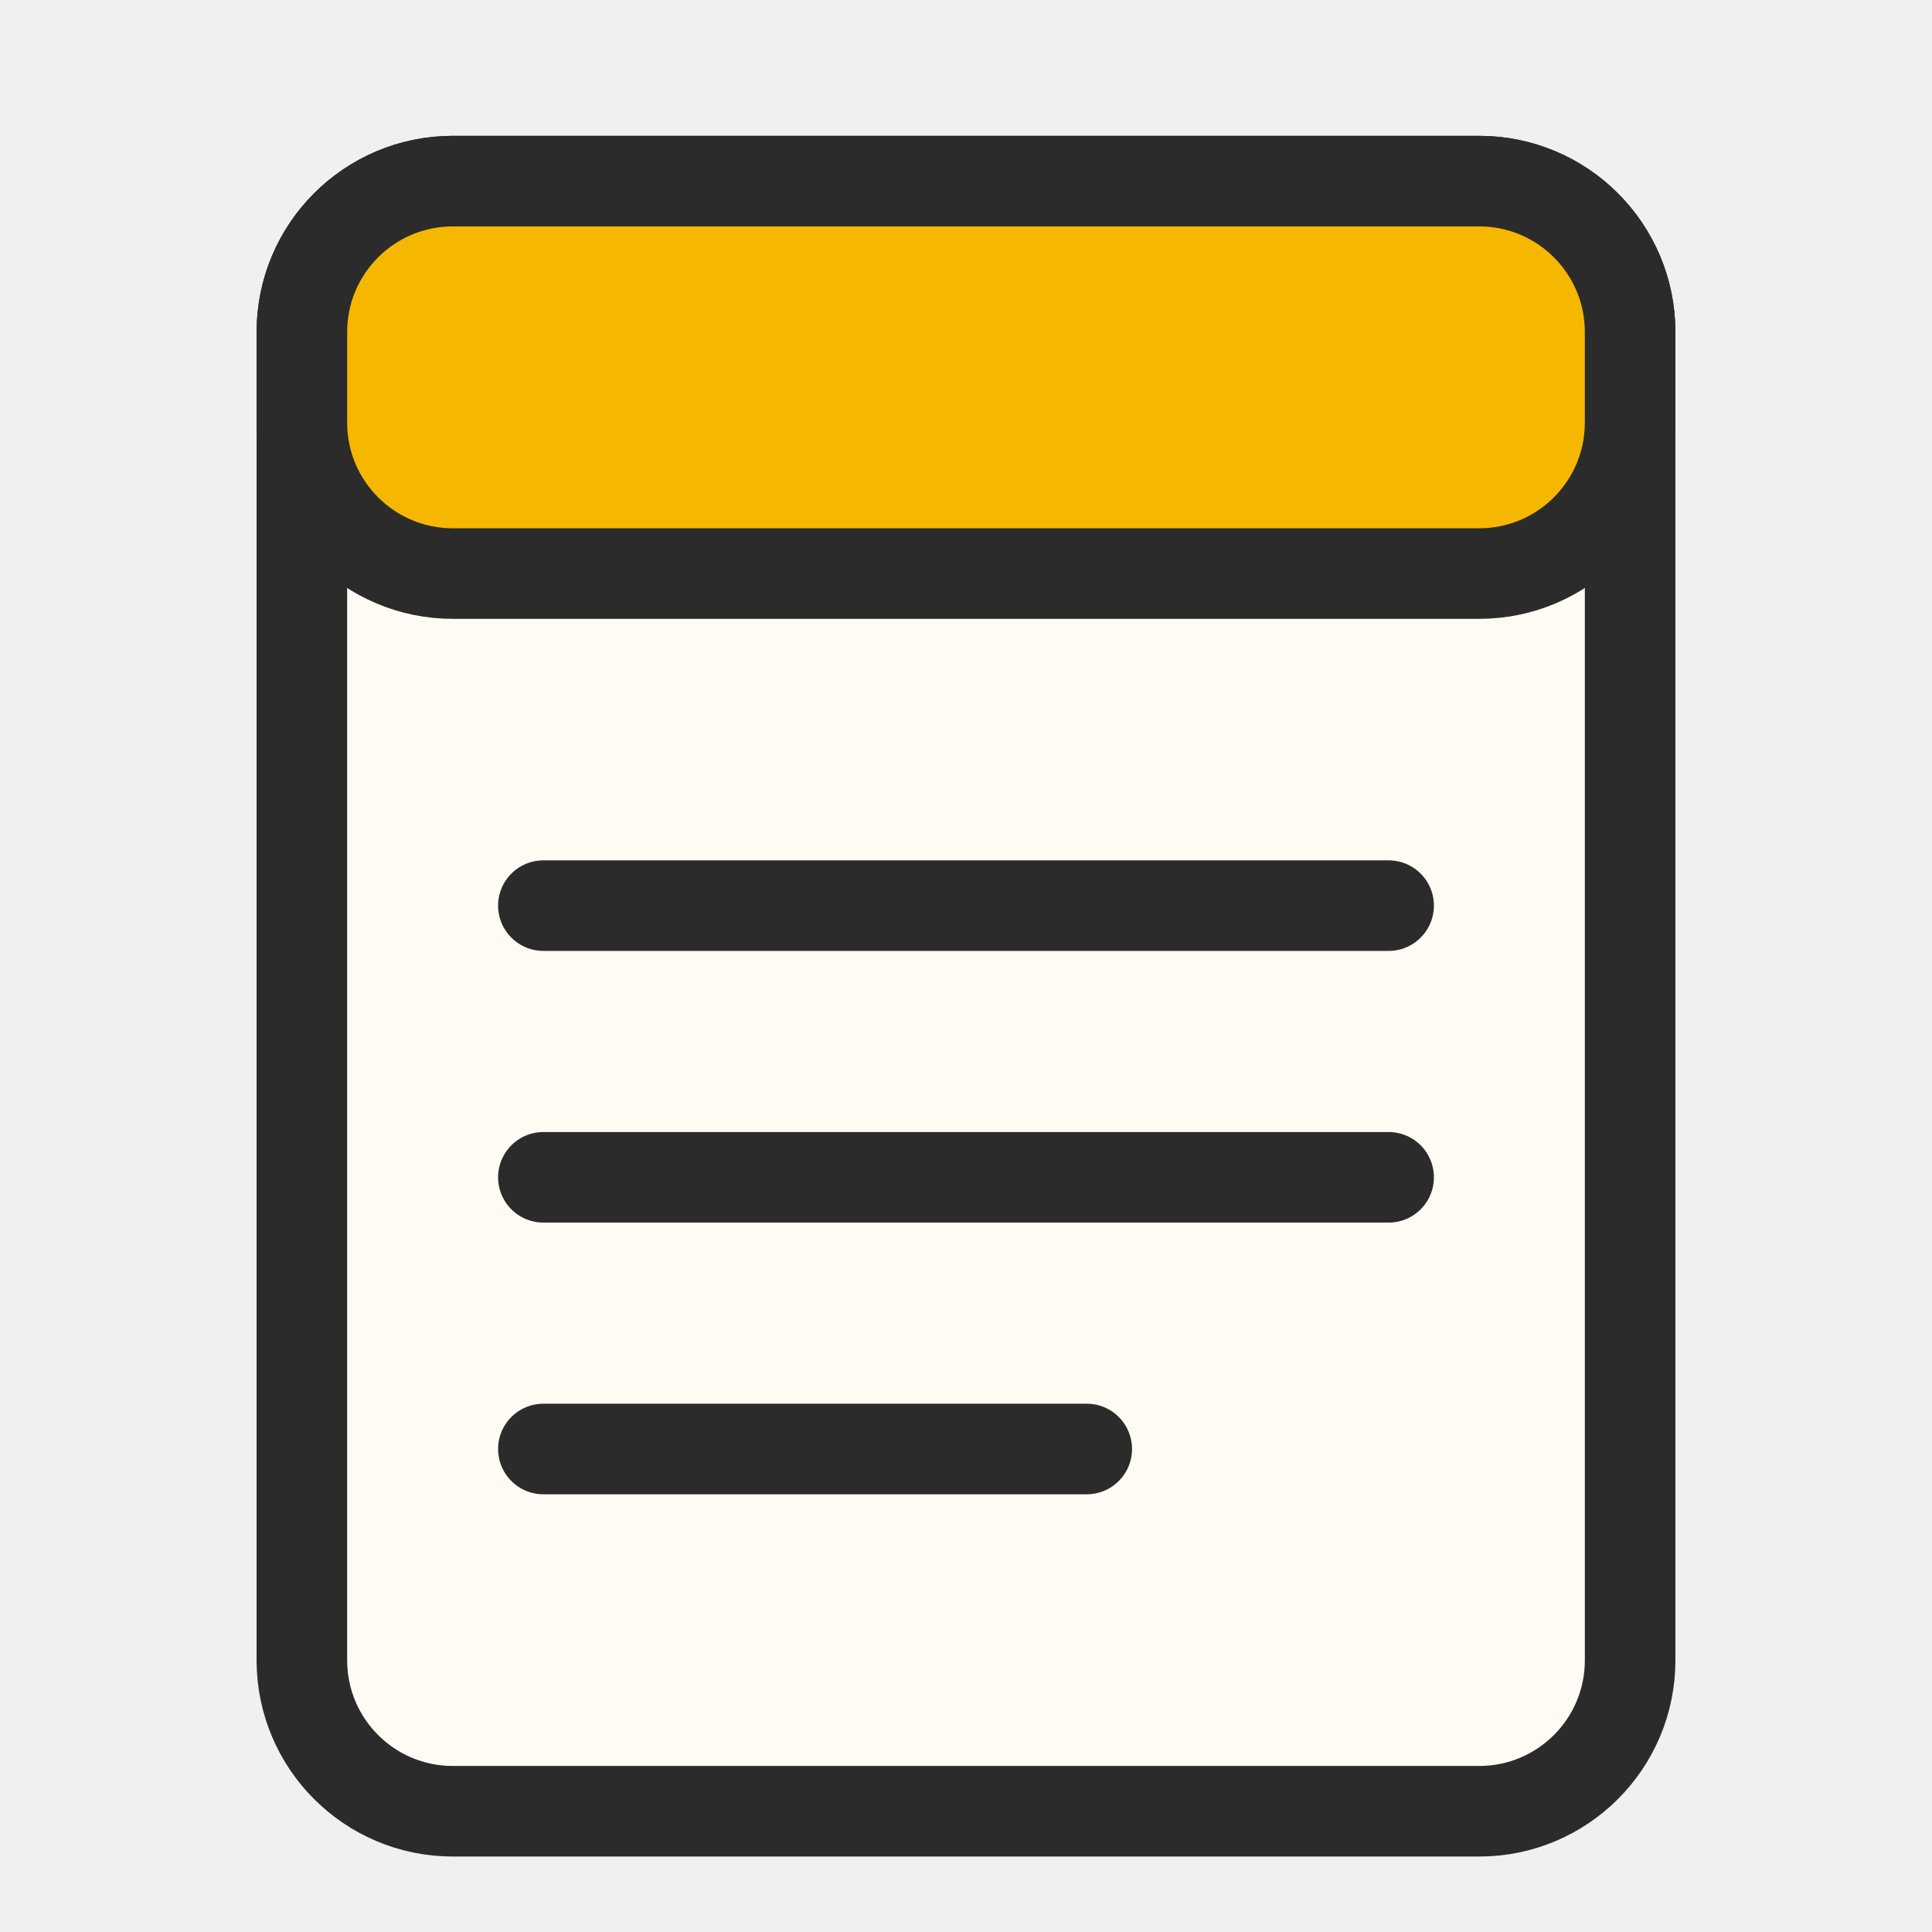
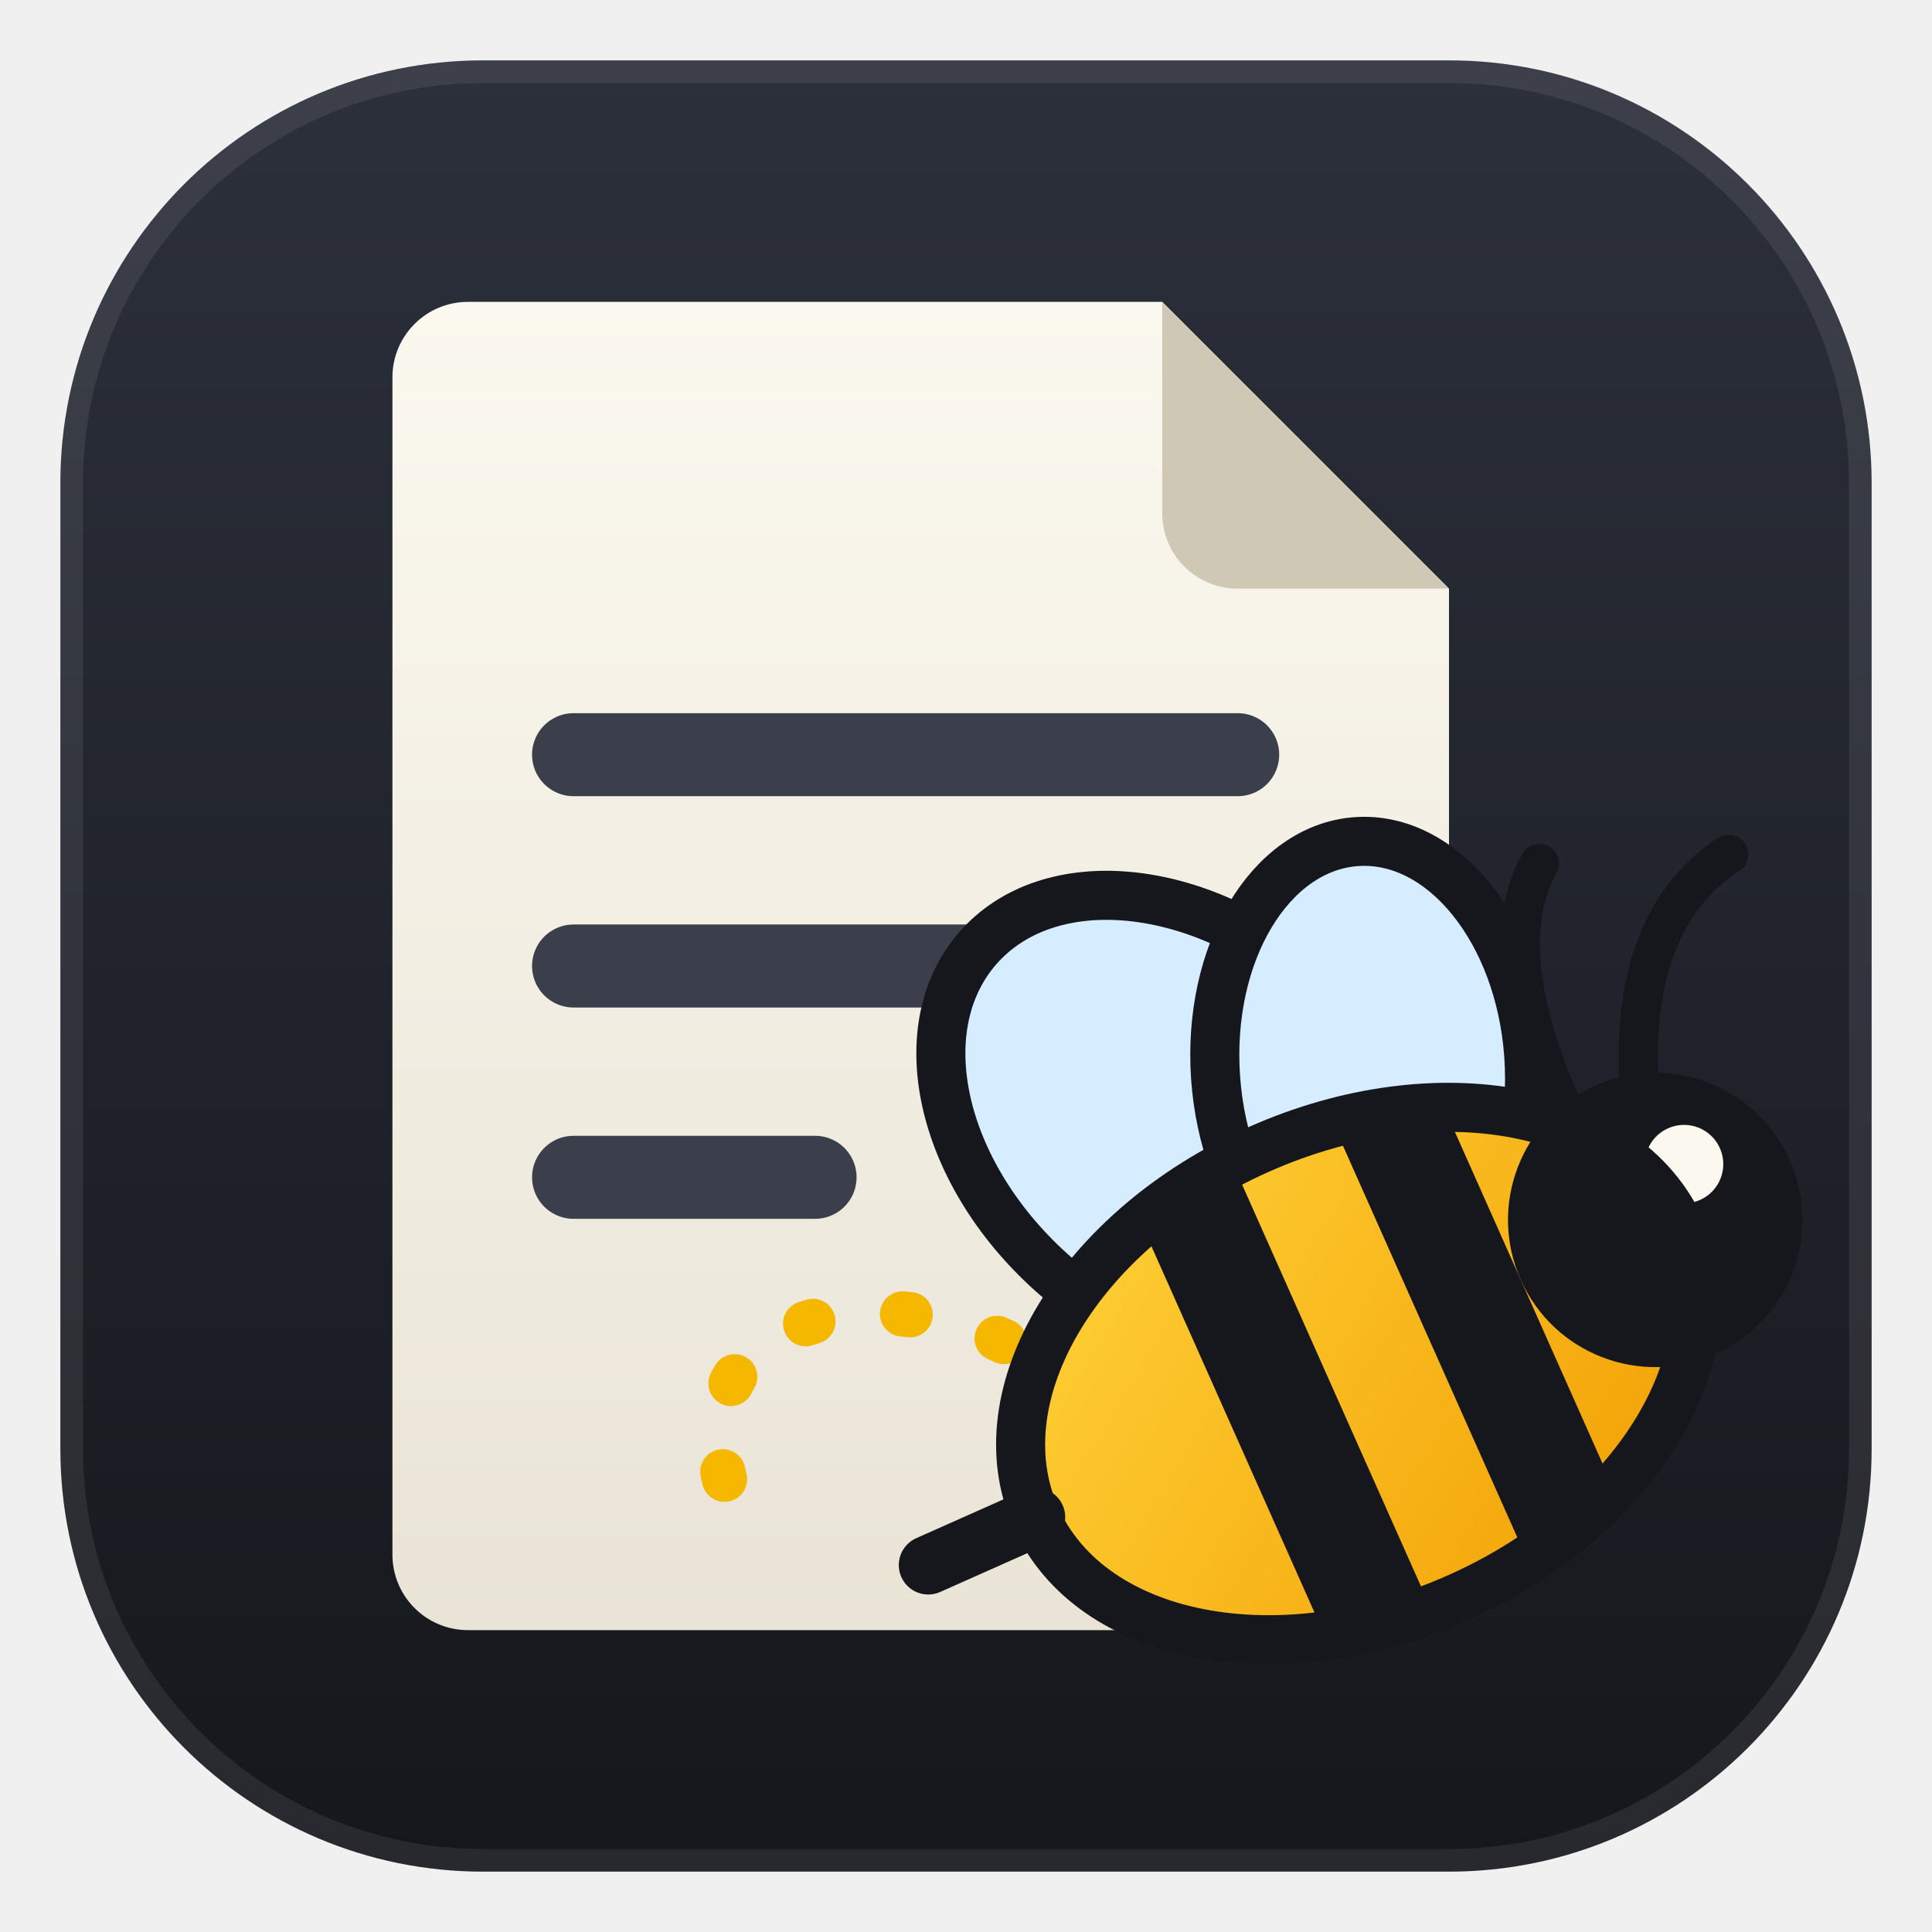
- <svg xmlns="http://www.w3.org/2000/svg" viewBox="0 0 64 64">
-   <rect x="10" y="6" width="44" height="54" rx="5" fill="#fdfbf3" stroke="#2b2b2b" stroke-width="3" />
-   <rect x="10" y="6" width="44" height="13" rx="5" fill="#f5b700" stroke="#2b2b2b" stroke-width="3" />
-   <g stroke="#2b2b2b" stroke-width="3" stroke-linecap="round">
-     <line x1="18" y1="30" x2="46" y2="30" />
-     <line x1="18" y1="39" x2="46" y2="39" />
-     <line x1="18" y1="48" x2="36" y2="48" />
+ <svg xmlns="http://www.w3.org/2000/svg" viewBox="0 0 256 256">
+   <defs>
+     <linearGradient id="bg" x1="0" y1="0" x2="0" y2="1">
+       <stop offset="0" stop-color="#2c303b" />
+       <stop offset="1" stop-color="#15171c" />
+     </linearGradient>
+     <linearGradient id="page" x1="0" y1="0" x2="0" y2="1">
+       <stop offset="0" stop-color="#fbf8ef" />
+       <stop offset="1" stop-color="#e9e4d6" />
+     </linearGradient>
+     <linearGradient id="body" x1="0" y1="0" x2="1" y2="1">
+       <stop offset="0" stop-color="#ffd43b" />
+       <stop offset="1" stop-color="#f29d00" />
+     </linearGradient>
+     <clipPath id="bodyclip">
+       <ellipse cx="0" cy="0" rx="36" ry="25" />
+     </clipPath>
+   </defs>
+   <rect x="8" y="8" width="240" height="240" rx="56" fill="url(#bg)" />
+   <rect x="9.5" y="9.5" width="237" height="237" rx="54.5" fill="none" stroke="#ffffff" stroke-opacity=".08" stroke-width="3" />
+   <path d="M62 40h92l38 38v128a10 10 0 0 1-10 10H62a10 10 0 0 1-10-10V50a10 10 0 0 1 10-10z" fill="url(#page)" />
+   <path d="M154 40v28a10 10 0 0 0 10 10h28z" fill="#cfc8b4" />
+   <g stroke="#3a3f4b" stroke-width="11" stroke-linecap="round">
+     <line x1="76" y1="100" x2="164" y2="100" />
+     <line x1="76" y1="128" x2="150" y2="128" />
+     <line x1="76" y1="156" x2="108" y2="156" />
+   </g>
+   <path d="M96 196c-6 -24 26 -28 44 -14" fill="none" stroke="#f5b700" stroke-width="6" stroke-linecap="round" stroke-dasharray="1 12" />
+   <g transform="translate(180 182) rotate(-24) scale(1.3)">
+     <ellipse cx="-6" cy="-30" rx="20" ry="28" transform="rotate(-25 -6 -30)" fill="#d6ecff" stroke="#15171c" stroke-width="5" />
+     <ellipse cx="14" cy="-28" rx="16" ry="23" transform="rotate(20 14 -28)" fill="#d6ecff" stroke="#15171c" stroke-width="5" />
+     <ellipse cx="0" cy="0" rx="36" ry="25" fill="url(#body)" />
+     <g clip-path="url(#bodyclip)" fill="#15171c">
+       <rect x="-14" y="-30" width="11" height="60" />
+       <rect x="8" y="-30" width="11" height="60" />
+     </g>
+     <path d="M-36 0l-12 0" stroke="#15171c" stroke-width="6" stroke-linecap="round" />
+     <circle cx="34" cy="-2" r="15" fill="#15171c" />
+     <circle cx="39" cy="-6" r="4" fill="#fbf8ef" />
+     <ellipse cx="0" cy="0" rx="36" ry="25" fill="none" stroke="#15171c" stroke-width="5" />
+     <path d="M38 -15q6 -16 18 -18M30 -16q0 -18 8 -24" fill="none" stroke="#15171c" stroke-width="4" stroke-linecap="round" />
  </g>
</svg>
